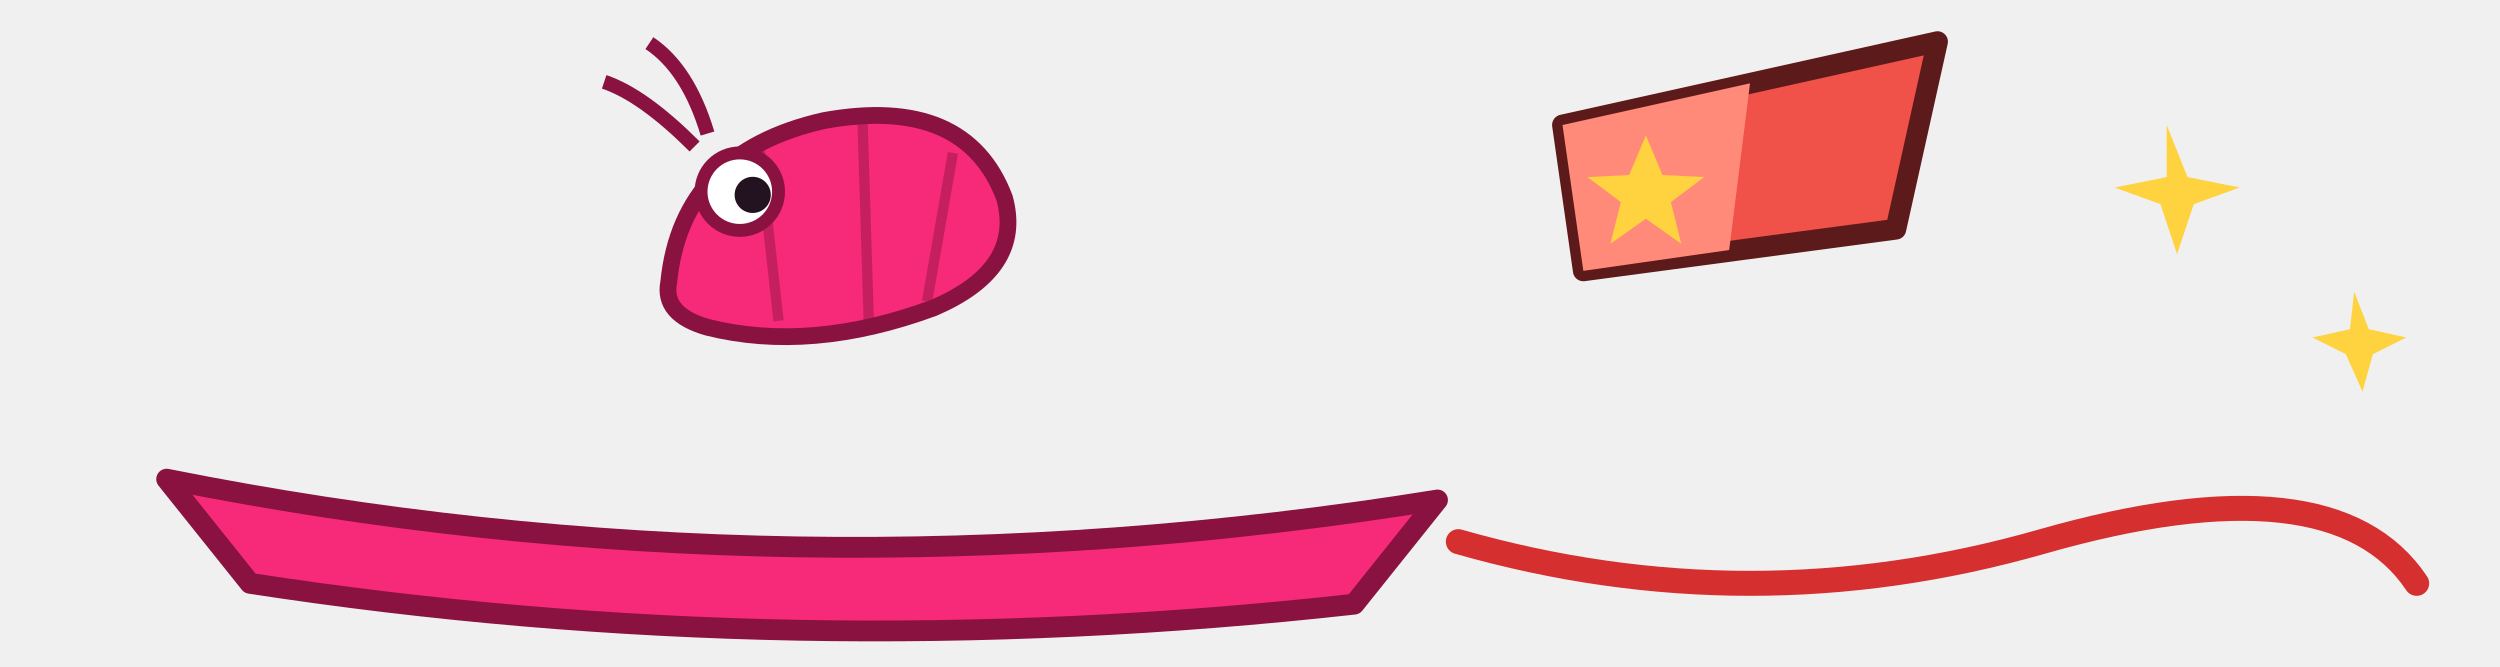
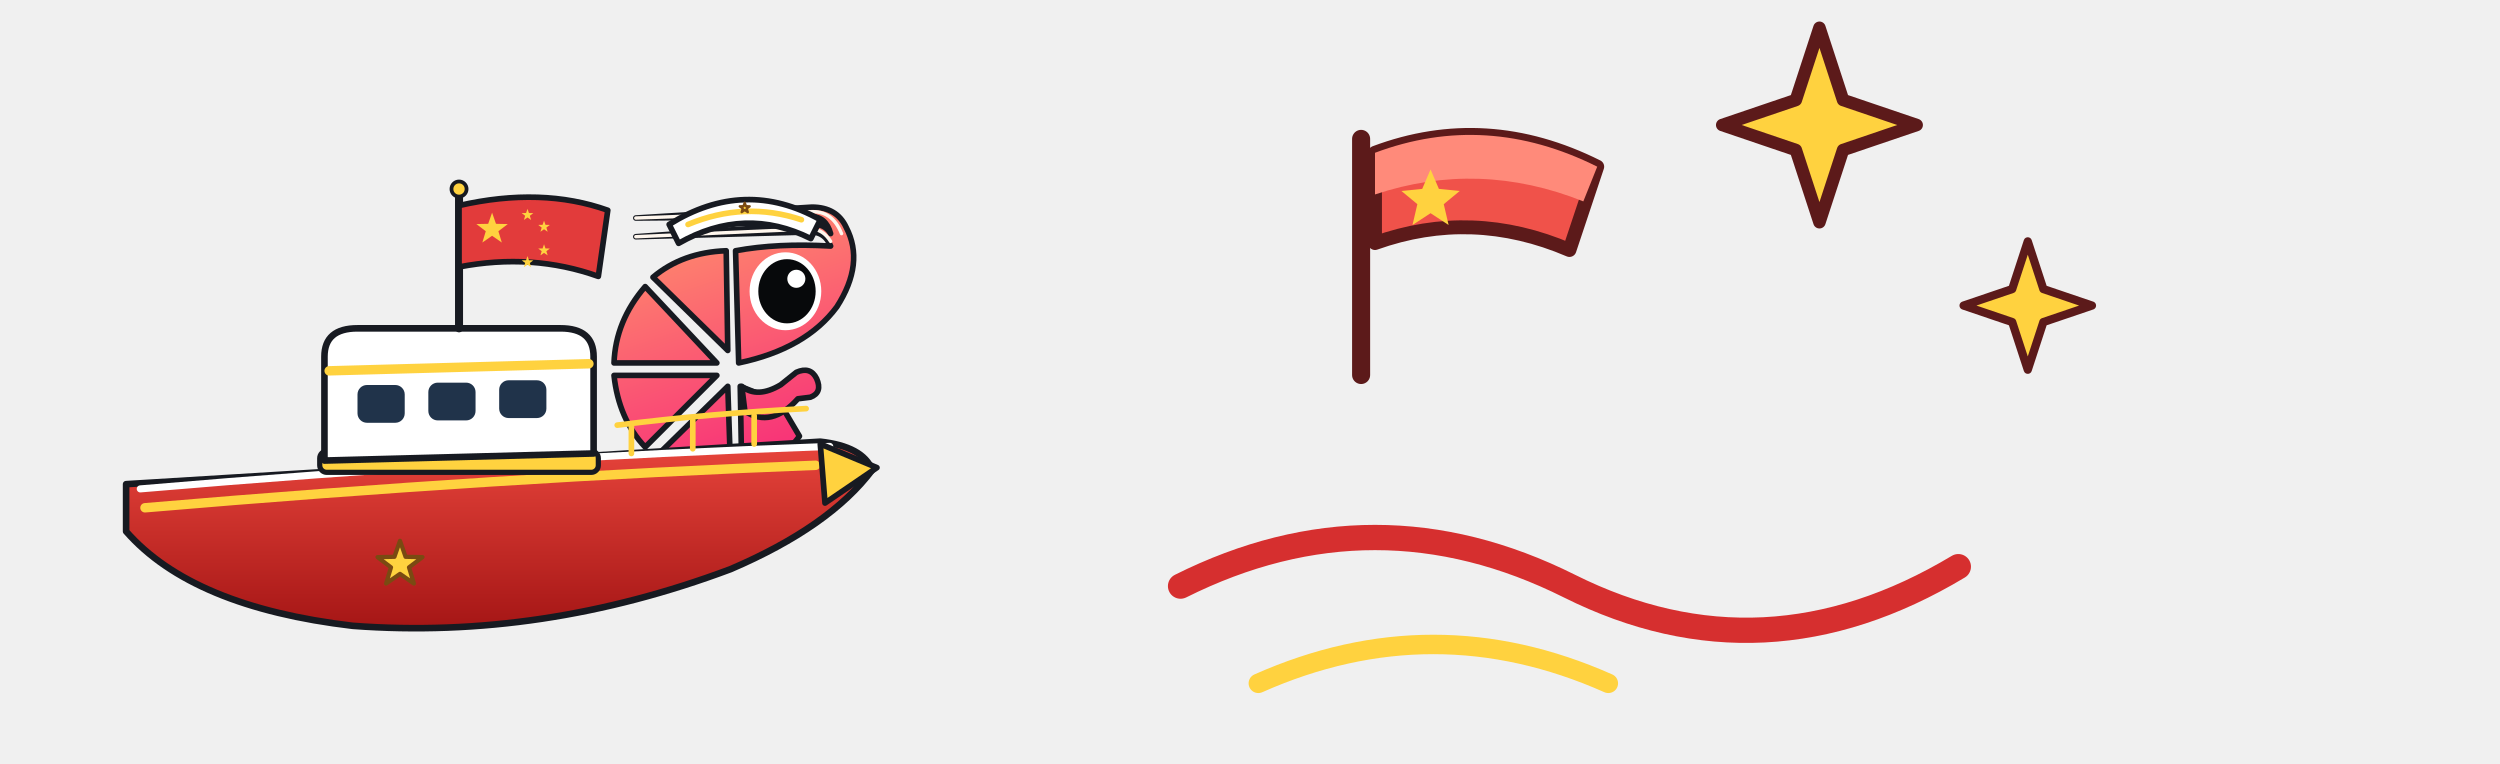
- <svg xmlns="http://www.w3.org/2000/svg" width="240" height="64" viewBox="0 0 240 64">
-   <path d="M150 12 L186 4 L182 22 L152 26Z" fill="#f0524a" stroke="#5c1a1a" stroke-width="2" stroke-linejoin="round" />
-   <path d="M150 12 L168 8 L166 24 L152 26Z" fill="#ff8a7a" />
-   <path d="M158 13 L159.6 16.8 L163.6 17 L160.4 19.4 L161.4 23.4 L158 21 L154.6 23.4 L155.6 19.4 L152.4 17 L156.4 16.8Z" fill="#ffd23f" />
-   <path d="M16 46 Q76 58 138 48 L130 58 Q76 64 24 56Z" fill="#f72a79" stroke="#8a1240" stroke-width="2" stroke-linejoin="round" />
-   <g transform="translate(58 6) scale(0.62)">
-     <path d="M10 34 Q12 14 34 9 Q56 5 62 21 Q65 32 51 38 Q32 45 16 41 Q9 39 10 34Z" fill="#f72a79" stroke="#8a1240" stroke-width="2.6" />
-     <path d="M24 13 L27 40 M40 9 L41 41 M54 14 L50 37" fill="none" stroke="#8a1240" stroke-width="1.6" opacity="0.45" />
-     <circle cx="21" cy="20" r="6" fill="#fff" stroke="#8a1240" stroke-width="2" />
-     <circle cx="23" cy="20.5" r="2.8" fill="#231320" />
-     <path d="M14 13 Q6 5 0 3 M16 11 Q13 1 7 -3" fill="none" stroke="#8a1240" stroke-width="2.2" />
+ <svg xmlns="http://www.w3.org/2000/svg" width="360" height="110" viewBox="0 0 360 110">
+   <g transform="translate(10 16) scale(0.34)">
+     <defs>
+       <linearGradient id="b-shrimp" gradientUnits="userSpaceOnUse" x1="25" y1="0" x2="85" y2="180">
+         <stop stop-color="#ff956b" />
+         <stop offset="1" stop-color="#f72a79" />
+       </linearGradient>
+       <linearGradient id="b-red-hull" gradientUnits="userSpaceOnUse" x1="180" y1="140" x2="180" y2="224">
+         <stop stop-color="#e8453c" />
+         <stop offset="1" stop-color="#a11313" />
+       </linearGradient>
+     </defs>
+     <g transform="translate(228 40) scale(0.66)">
+       <g stroke="#171a21" stroke-width="3.6" stroke-linecap="round" stroke-linejoin="round">
+         <path d="M18 8 L131 1 Q147 1 153 14 Q165 37 147 65 Q127 92 84 101 L82 29 Q109 24 143 26 Q139 16 128 17 L18 20 L129 12 Q139 11 143 18 Q140 7 130 7Z" fill="url(#b-shrimp)" />
+         <path d="M76 29 Q48 30 29 46 L77 93Z" fill="url(#b-shrimp)" />
+         <path d="M24 52 Q5 74 4 101 L70 101Z" fill="url(#b-shrimp)" />
+         <path d="M4 109 Q7 137 24 155 L70 109Z" fill="url(#b-shrimp)" />
+         <path d="M77 116 L31 161 Q51 174 79 175Z" fill="url(#b-shrimp)" />
+         <path d="M85 116 L86 172 Q110 166 123 148 L110 126Z" fill="url(#b-shrimp)" />
+         <path d="M86 116 Q96 124 111 115 L121 107 Q130 103 134 111 Q138 120 130 123 L122 124 Q105 143 88 132Z" fill="url(#b-shrimp)" />
+       </g>
+       <ellipse cx="114" cy="55" rx="23" ry="25" fill="#fff" />
+       <ellipse cx="115" cy="55" rx="18.4" ry="20.6" fill="#07090b" />
+       <circle cx="121" cy="47" r="5.8" fill="#fff" />
+       <path d="M18 8 L130 4 Q144 3 150 18 M18 20 L130 15 Q138 15 143 23" fill="none" stroke="#fff7ee" stroke-width="2.2" stroke-linecap="round" />
+     </g>
+     <path d="M24 158 L318 140 Q336 142 340 152 Q322 176 280 194 Q200 224 120 218 Q52 210 24 178 Z" fill="url(#b-red-hull)" stroke="#171a21" stroke-width="2.8" stroke-linejoin="round" />
+     <path d="M30 160 Q182 147 322 142" fill="none" stroke="#fff" stroke-width="3" stroke-linecap="round" />
+     <path d="M32 168 Q184 155 316 150" fill="none" stroke="#ffd23f" stroke-width="4" stroke-linecap="round" />
+     <path d="M318 141 L342 151 L320 166 Z" fill="#ffd23f" stroke="#171a21" stroke-width="2.4" stroke-linejoin="round" />
+     <path d="M0 -10 L2.36 -3.24 L9.51 -3.09 L3.82 1.24 L5.88 8.09 L0 4 L-5.88 8.09 L-3.82 1.24 L-9.51 -3.09 L-2.36 -3.24 Z" transform="translate(140 192)" fill="#ffd23f" stroke="#7a4a12" stroke-width="1.8" stroke-linejoin="round" />
+     <rect x="106" y="144" width="118" height="9" rx="3" fill="#ffd23f" stroke="#171a21" stroke-width="2.2" />
+     <path d="M108 148 L108 104 Q108 92 122 92 L208 92 Q222 92 222 104 L222 145 Z" fill="#fff" stroke="#171a21" stroke-width="2.8" stroke-linejoin="round" />
+     <path d="M110 110 L220 107" fill="none" stroke="#ffd23f" stroke-width="4" stroke-linecap="round" />
+     <g fill="#20334a">
+       <rect x="122" y="116" width="20" height="16" rx="4" />
+       <rect x="152" y="115" width="20" height="16" rx="4" />
+       <rect x="182" y="114" width="20" height="16" rx="4" />
+     </g>
+     <g stroke-linecap="round" stroke-linejoin="round">
+       <path d="M254 48 Q286 28 318 46 L314 54 Q286 40 258 56 Z" fill="#fff" stroke="#171a21" stroke-width="2.4" />
+       <path d="M262 48 Q286 38 310 46" fill="none" stroke="#ffd23f" stroke-width="2.4" />
+       <path d="M0 -2.2 L0.52 -0.71 L2.09 -0.68 L0.84 0.27 L1.29 1.78 L0 0.88 L-1.29 1.78 L-0.84 0.27 L-2.09 -0.68 L-0.52 -0.71 Z" transform="translate(286 41)" fill="#ffd23f" stroke="#7a4a12" stroke-width="1" />
+     </g>
+     <g fill="none" stroke="#ffd23f" stroke-width="2.4" stroke-linecap="round">
+       <path d="M238 145 L238 133 M264 143 L264 131 M290 141 L290 129" />
+       <path d="M232 133 Q272 128 312 126" />
+     </g>
+     <path d="M165 92 L165 36" fill="none" stroke="#171a21" stroke-width="3.4" stroke-linecap="round" />
+     <circle cx="165" cy="33" r="3.2" fill="#ffd23f" stroke="#171a21" stroke-width="1.6" />
+     <path d="M165 40 Q200 32 228 42 L224 70 Q196 60 165 66 Z" fill="#e23b3b" stroke="#171a21" stroke-width="2.4" stroke-linejoin="round" />
+     <path d="M0 -7 L1.65 -2.27 L6.66 -2.16 L2.67 0.87 L4.12 5.66 L0 2.8 L-4.12 5.66 L-2.67 0.87 L-6.66 -2.16 L-1.65 -2.27 Z" transform="translate(179 50)" fill="#ffd23f" />
+     <g fill="#ffd23f">
+       <path d="M0 -2.6 L0.61 -0.84 L2.47 -0.8 L0.99 0.32 L1.53 2.1 L0 1.04 L-1.53 2.1 L-0.99 0.32 L-2.47 -0.8 L-0.61 -0.84 Z" transform="translate(194 44)" />
+       <path d="M0 -2.6 L0.61 -0.84 L2.47 -0.8 L0.99 0.32 L1.53 2.1 L0 1.04 L-1.53 2.1 L-0.99 0.32 L-2.47 -0.8 L-0.61 -0.84 Z" transform="translate(201 49)" />
+       <path d="M0 -2.6 L0.61 -0.84 L2.47 -0.8 L0.99 0.32 L1.53 2.1 L0 1.04 L-1.53 2.1 L-0.99 0.32 L-2.47 -0.8 L-0.61 -0.84 Z" transform="translate(201 59)" />
+       <path d="M0 -2.6 L0.61 -0.84 L2.47 -0.8 L0.99 0.32 L1.53 2.1 L0 1.04 L-1.53 2.1 L-0.99 0.32 L-2.47 -0.8 L-0.61 -0.84 Z" transform="translate(194 64)" />
+     </g>
  </g>
-   <path d="M140 52 Q168 60 196 52 T232 56" fill="none" stroke="#d62f2f" stroke-width="2.4" stroke-linecap="round" />
-   <path d="M208 12 L210 17 L215 18 L210.6 19.6 L209 24.4 L207.4 19.6 L203 18 L208 17Z" fill="#ffd23f" />
-   <path d="M226 28 L227.4 31.6 L231 32.4 L227.8 34 L226.8 37.6 L225.2 34 L222 32.4 L225.6 31.6Z" fill="#ffd23f" />
+   <g transform="translate(196 20)">
+     <g stroke-linecap="round" stroke-linejoin="round">
+       <path d="M0 0 L0 34" stroke="#5c1a1a" stroke-width="2.6" />
+       <path d="M2 2 Q18 -4 34 4 L30 16 Q16 10 2 15Z" fill="#f0524a" stroke="#5c1a1a" stroke-width="2" />
+       <path d="M2 2 Q18 -4 34 4 L32 9 Q17 3 2 8Z" fill="#ff8a7a" />
+       <path d="M10 4.4 L11.2 7.2 L14.2 7.5 L11.9 9.4 L12.6 12.4 L10 10.7 L7.4 12.4 L8.1 9.4 L5.8 7.5 L8.8 7.2Z" fill="#ffd23f" />
+     </g>
+   </g>
+   <g transform="translate(262 18)">
+     <path d="M0 -14 L3.4 -3.6 L14 0 L3.4 3.6 L0 14 L-3.4 3.6 L-14 0 L-3.4 -3.6Z" fill="#ffd23f" stroke="#5c1a1a" stroke-width="1.8" stroke-linejoin="round" />
+   </g>
+   <g transform="translate(292 44) scale(0.66)">
+     <path d="M0 -14 L3.4 -3.6 L14 0 L3.4 3.6 L0 14 L-3.4 3.6 L-14 0 L-3.4 -3.6Z" fill="#ffd23f" stroke="#5c1a1a" stroke-width="1.8" stroke-linejoin="round" />
+   </g>
+   <g transform="translate(170 76) scale(1.4)">
+     <g fill="none" stroke-linecap="round">
+       <path d="M0 6 Q20 -4 40 6 T80 4" stroke="#d62f2f" stroke-width="2.6" />
+       <path d="M8 16 Q26 8 44 16" stroke="#ffd23f" stroke-width="2" />
+     </g>
+   </g>
</svg>
